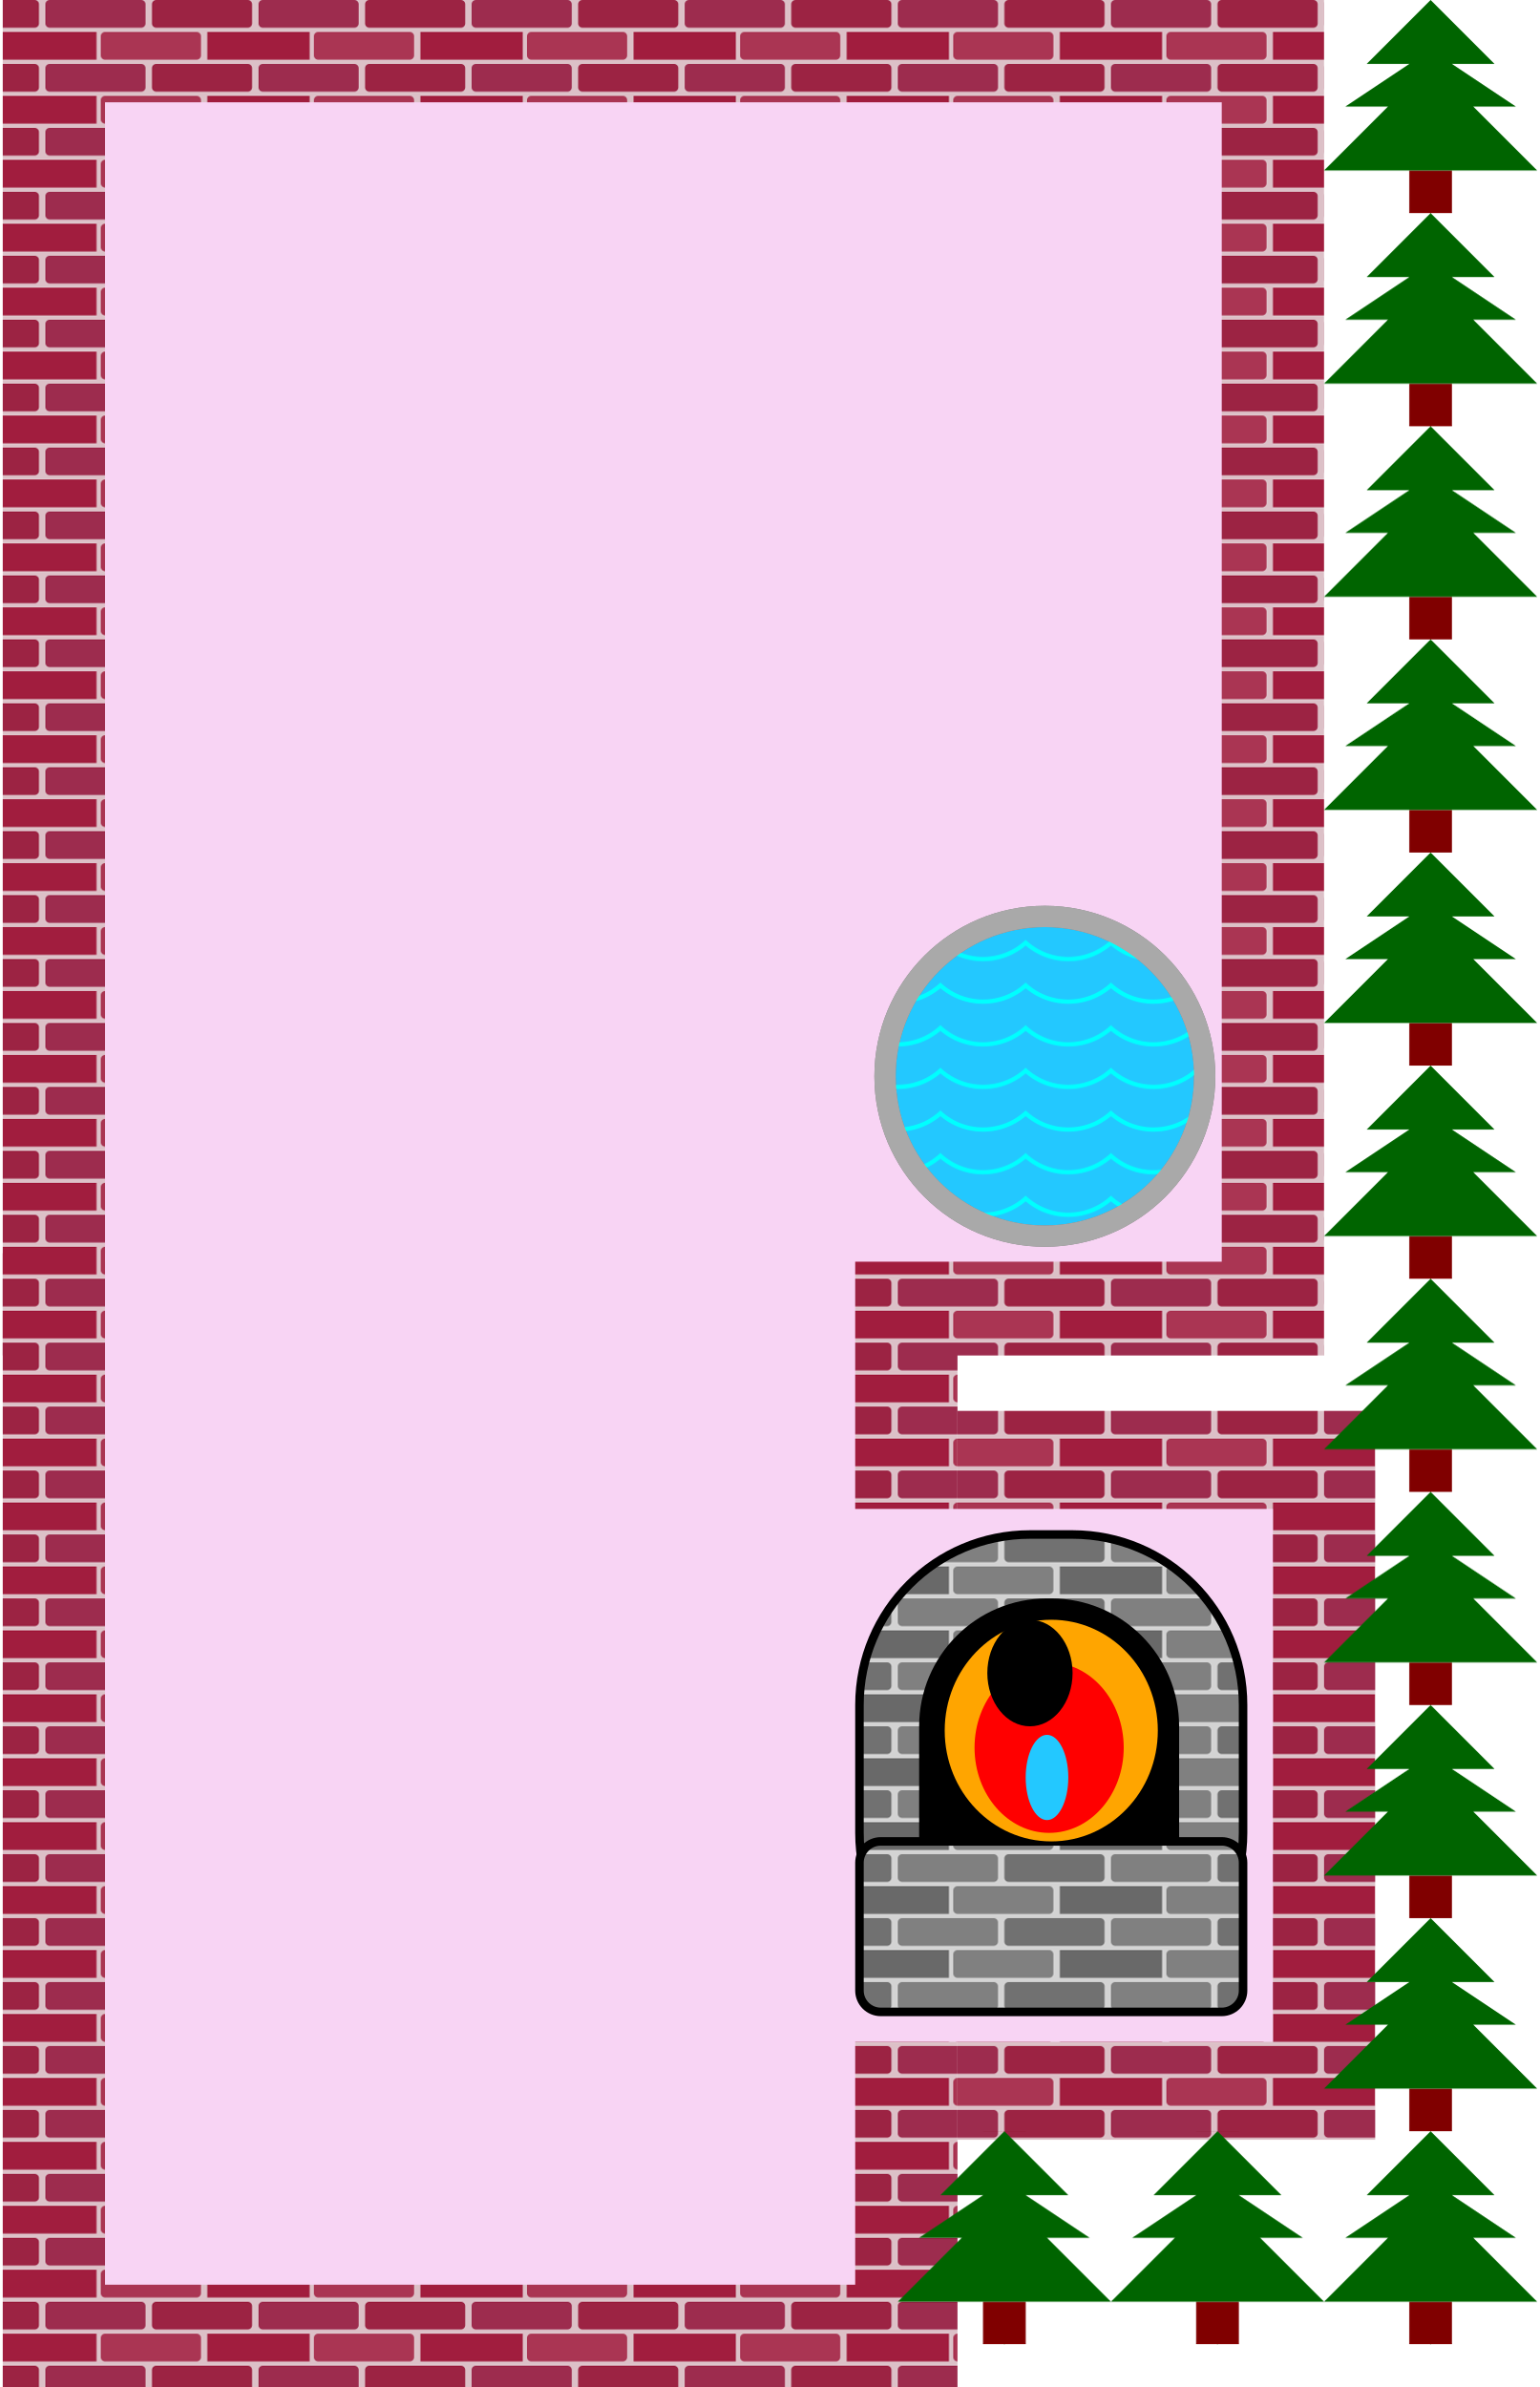
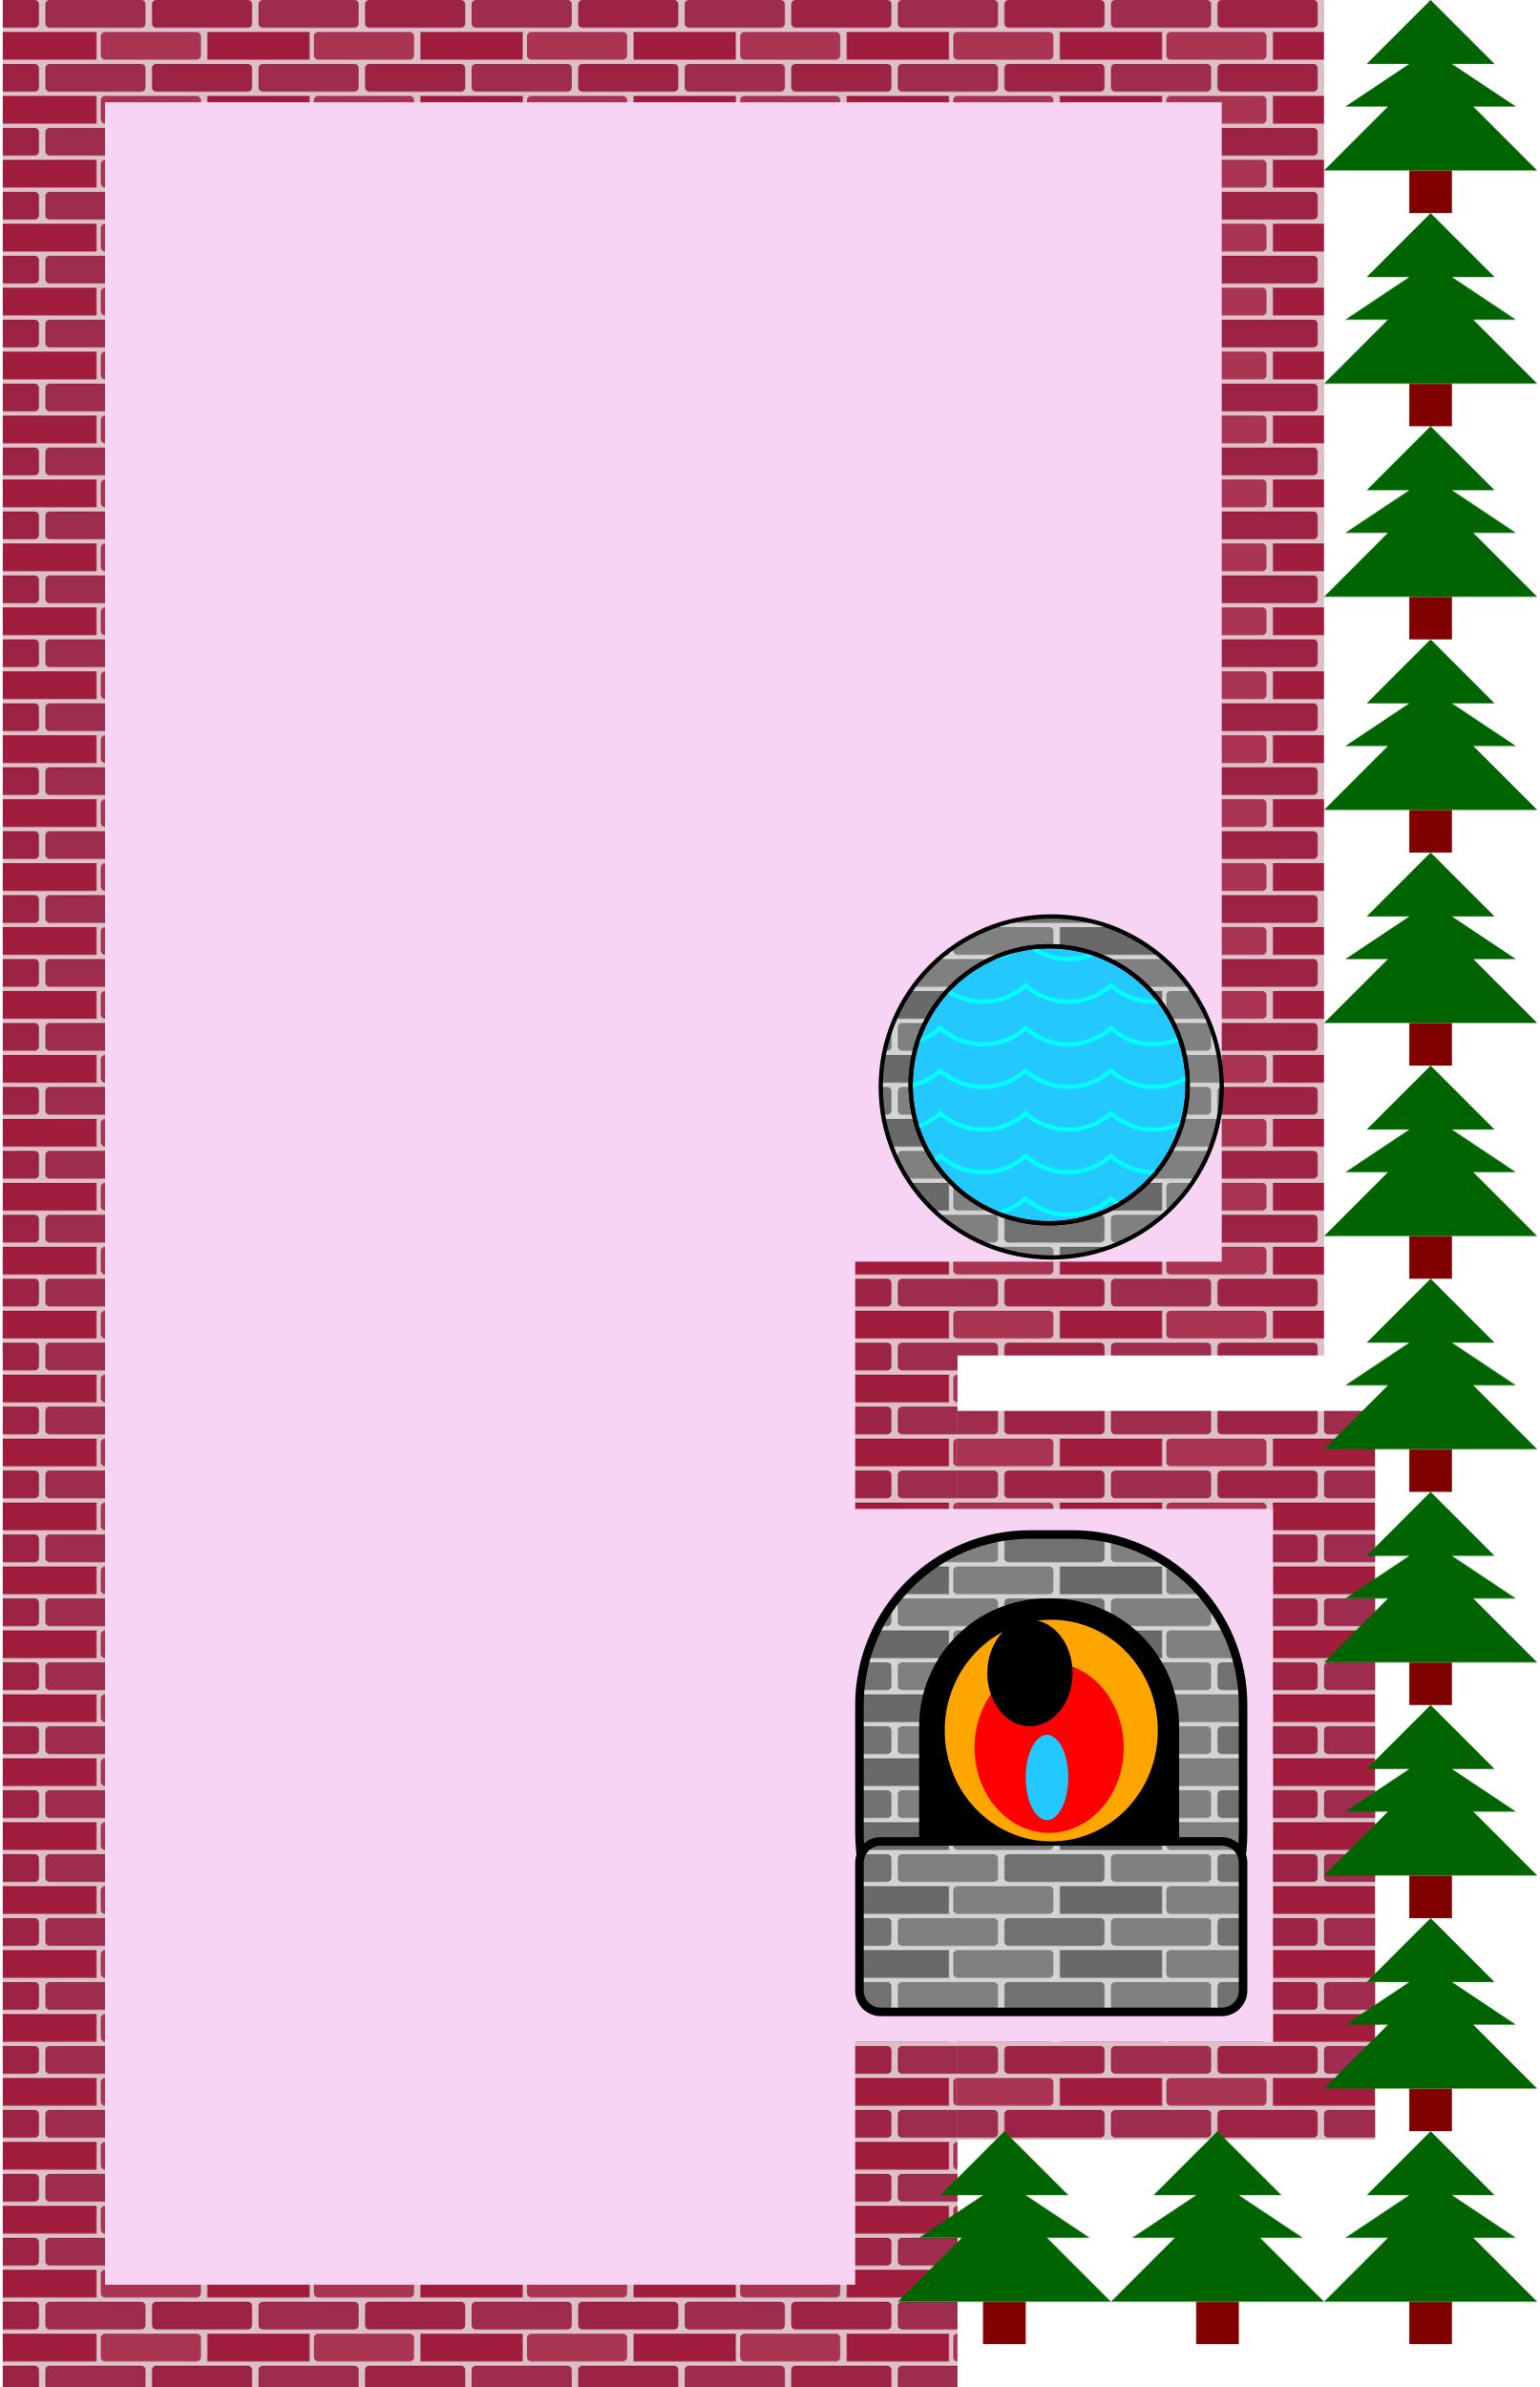
<svg xmlns="http://www.w3.org/2000/svg" width="360" height="558" class="block2" viewBox="60 0 320 560">
  <defs>
-     <pattern id="my3pattern" patternUnits="userSpaceOnUse" x="0" y="0" width="50" height="15">
+     <pattern id="greyBricks" patternUnits="userSpaceOnUse" x="0" y="0" width="50" height="15">
      <rect width="50" height="15" x="0" y="0" fill="lightgrey" />
      <rect width="23.5" height="6.5" x="0" y="0" rx="1" fill="grey" />
      <rect width="23.5" height="6.5" x="25" y="0" rx="1" fill="#717171" />
      <rect width="12" height="6.5" x="0" y="7.5" fill="dimgrey" />
      <rect width="23.5" height="6.5" x="13" y="7.5" rx="1" fill="#808080" />
      <rect width="12" height="6.5" x="38" y="7.5" fill="dimgrey" />
    </pattern>
    <pattern id="waterPattern" patternUnits="userSpaceOnUse" x="0" y="0" height="10" width="20">
      <circle cx="10" cy="-10" r="15" fill="transparent" stroke="aqua" stroke-width="1" />
    </pattern>
    <pattern id="redBricks" patternUnits="userSpaceOnUse" x="0" y="0" width="50" height="15">
      <rect width="50" height="15" x="0" y="0" fill="#dcc0c7" />
      <rect width="23.5" height="6.5" x="0" y="0" rx="1" fill="#9d2c4e" />
      <rect width="23.5" height="6.5" x="25" y="0" rx="1" fill="#9c2343" />
      <rect width="12" height="6.5" x="0" y="7.5" fill="#a11d3e" />
      <rect width="23.5" height="6.5" x="13" y="7.5" rx="1" fill="#aa3553" />
      <rect width="12" height="6.5" x="38" y="7.5" fill="#a11d3e" />
    </pattern>
    <pattern id="treePattern" patternUnits="userSpaceOnUse" x="0" y="0" height="50" width="50">
      <rect width="10" height="10" x="20" y="40" fill="maroon" />
      <polygon points="25,0 40,15 30,15 45,25 35,25 50,40 0,40 15,25 5,25 20,15 10,15 " style="fill:darkgreen;" />
    </pattern>
  </defs>
  <rect width="310" height="318" x="40" y="0" fill="url(#redBricks)" />
  <rect width="224" height="318" x="40" y="294" fill="url(#redBricks)" />
  <rect width="98" height="171" x="264" y="331" fill="url(#redBricks)" />
  <rect width="262" height="272" x="64" y="24" fill="#f8d4f4" />
  <rect width="176" height="242" x="64" y="294" fill="#f8d4f4" />
  <rect width="99" height="125" x="239" y="354" fill="#f8d4f4" />
  <rect width="50" height="500" x="350" y="0" fill="url(#treePattern)" />
  <rect width="150" height="50" x="250" y="500" fill="url(#treePattern)" />
-   <rect width="75" height="75" x="247" y="215" rx="40" fill="#23c8ff" stroke="grey" stroke-width="5" />
-   <rect width="75" height="75" x="247" y="215" rx="40" fill="url(#waterPattern)" stroke="darkgrey" stroke-width="5" />
-   <rect width="90" height="110" x="241" y="360" rx="40" fill="url(#my3pattern)" stroke="black" stroke-width="2" />
+   <rect width="80" height="80" x="246" y="215" rx="40" fill="url(#greyBricks)" stroke="black" />
+   <rect width="65" height="65" x="253" y="222" rx="40" fill="#23c8ff" stroke="black" />
+   <rect width="65" height="65" x="253" y="222" rx="40" fill="url(#waterPattern)" stroke="black" />
+   <rect width="90" height="110" x="241" y="360" rx="40" fill="url(#greyBricks)" stroke="black" stroke-width="2" />
  <rect width="61" height="95" x="255" y="375" rx="30" />
-   <rect width="90" height="40" x="241" y="432" rx="5" fill="url(#my3pattern)" stroke="black" stroke-width="2" />
+   <rect width="90" height="40" x="241" y="432" rx="5" fill="url(#greyBricks)" stroke="black" stroke-width="2" />
  <rect width="50" height="52" x="261" y="380" fill="orange" rx="50" />
  <rect width="35" height="40" x="268" y="390" fill="red" rx="50" />
  <rect width="10" height="20" x="280" y="407" fill="#23c8ff" rx="15" />
  <rect width="20" height="25" x="271" y="380" rx="15" />
</svg>
